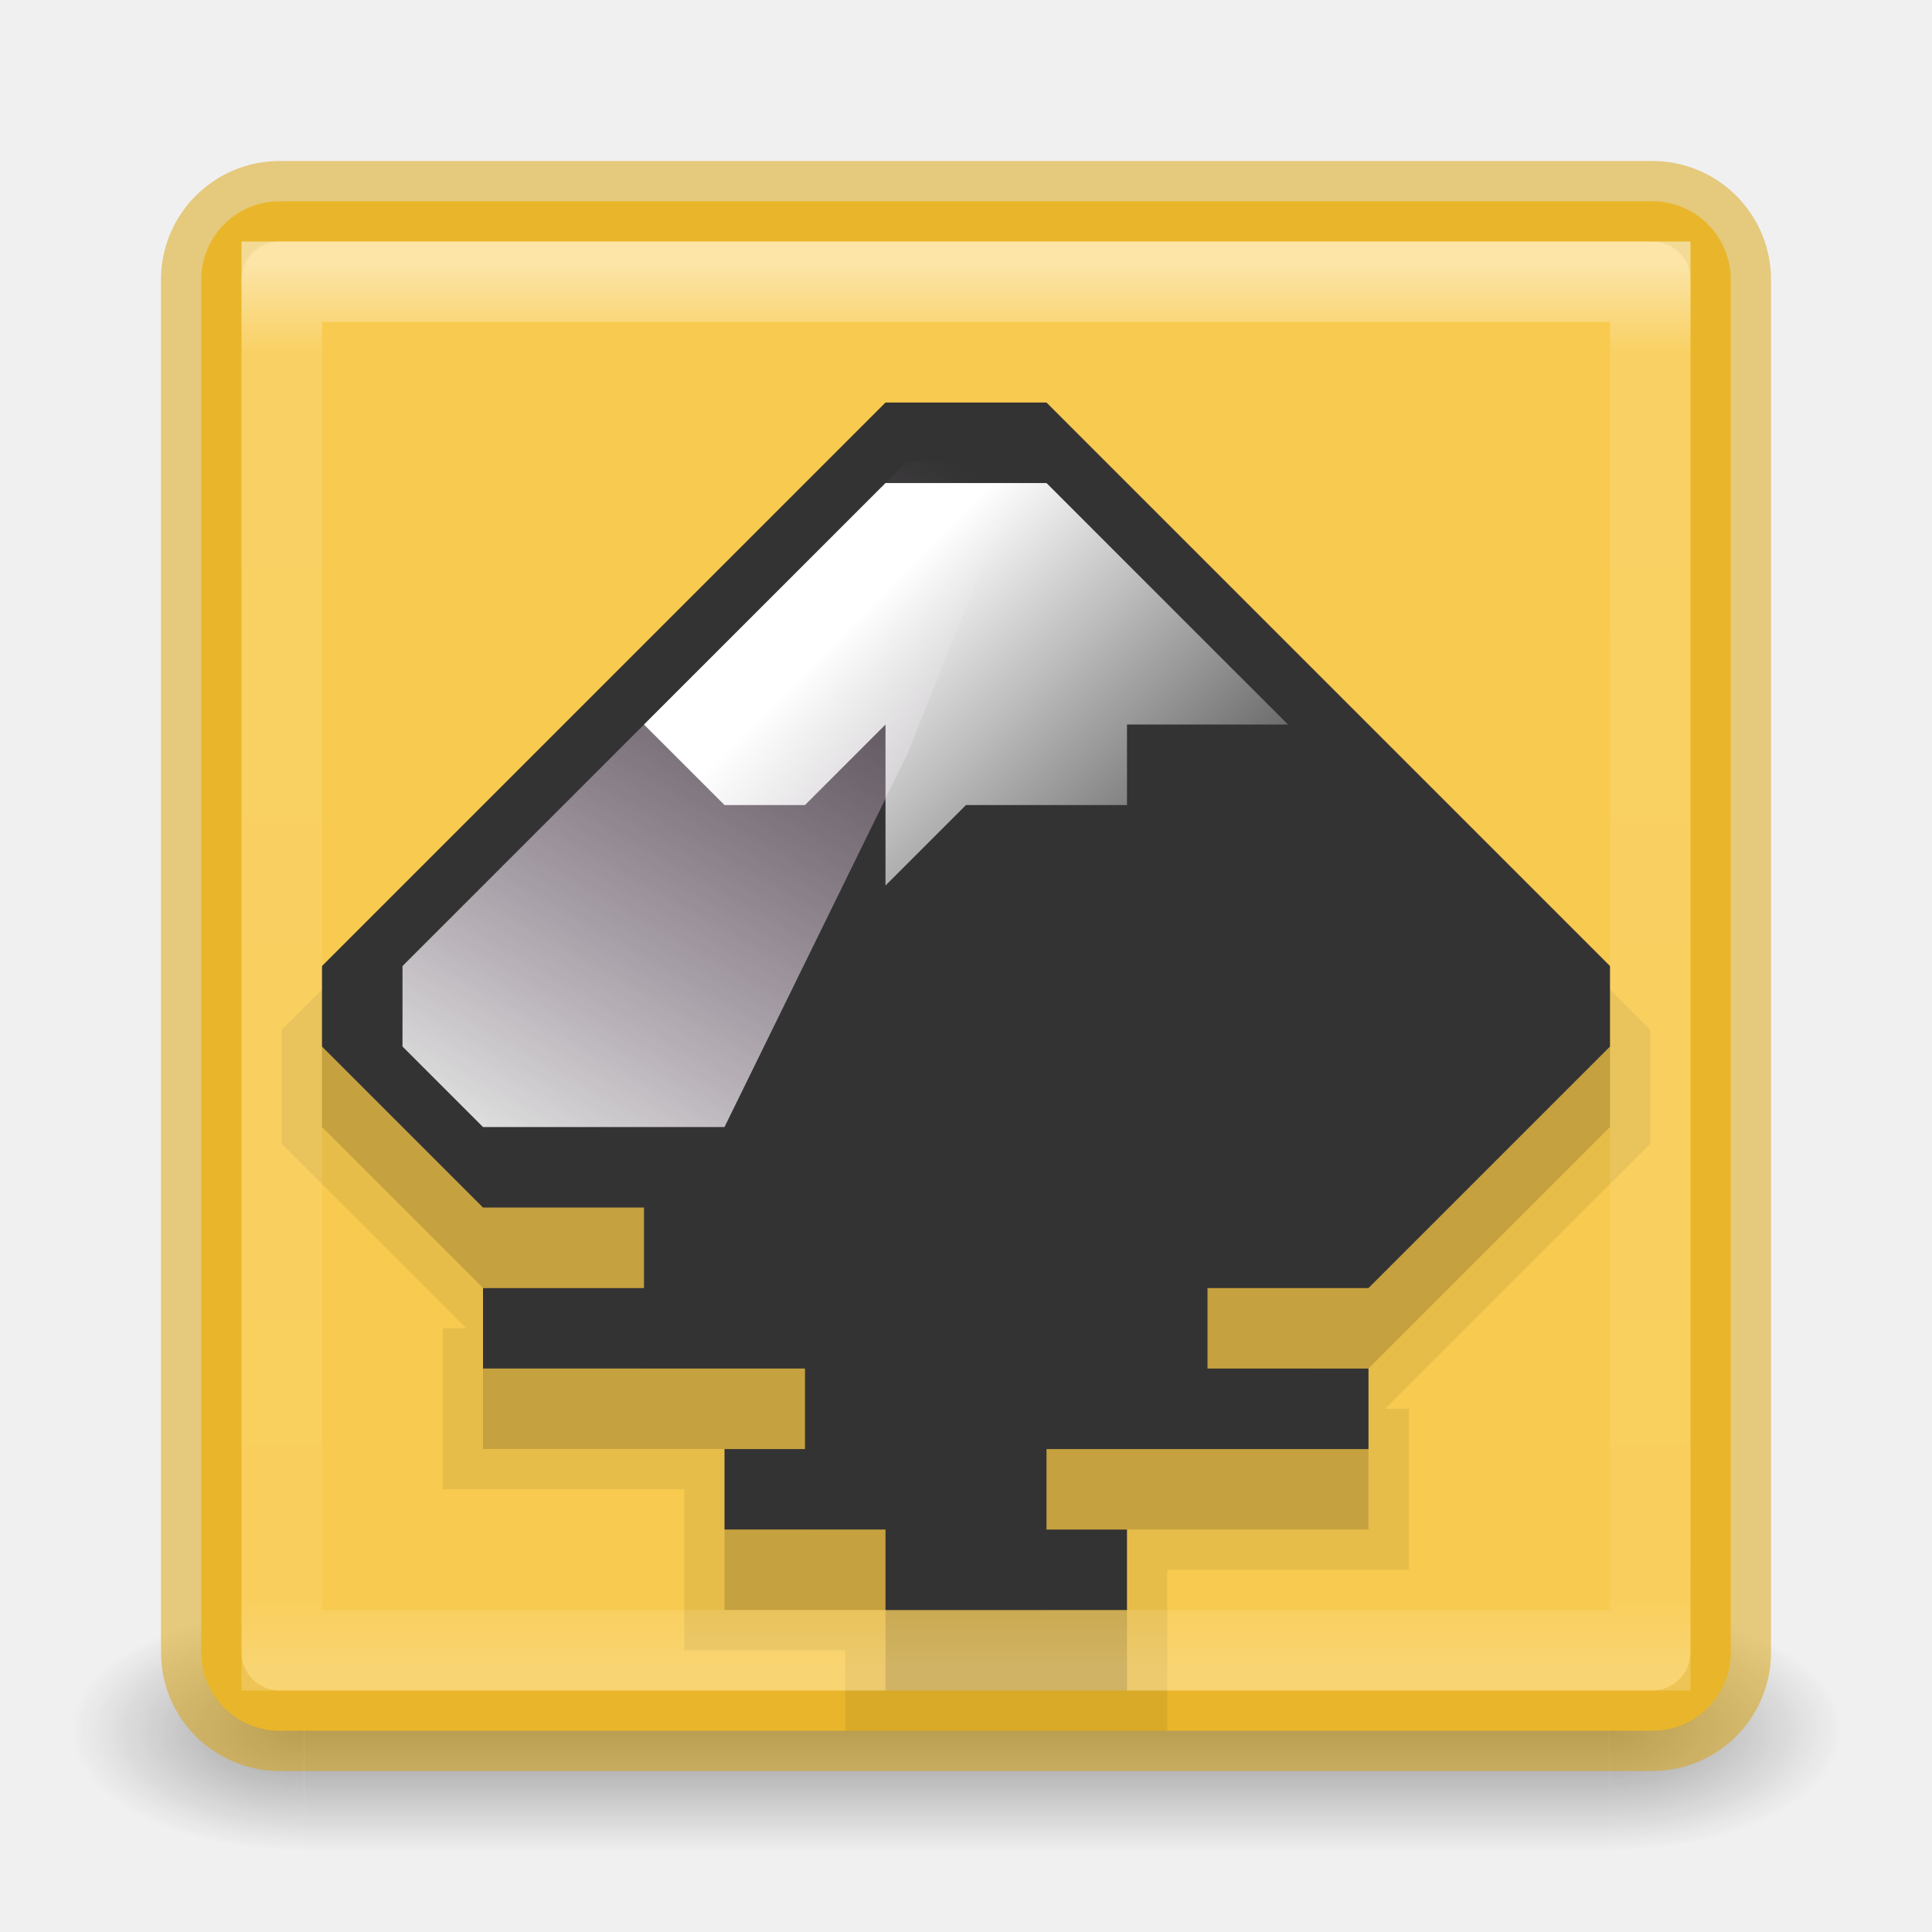
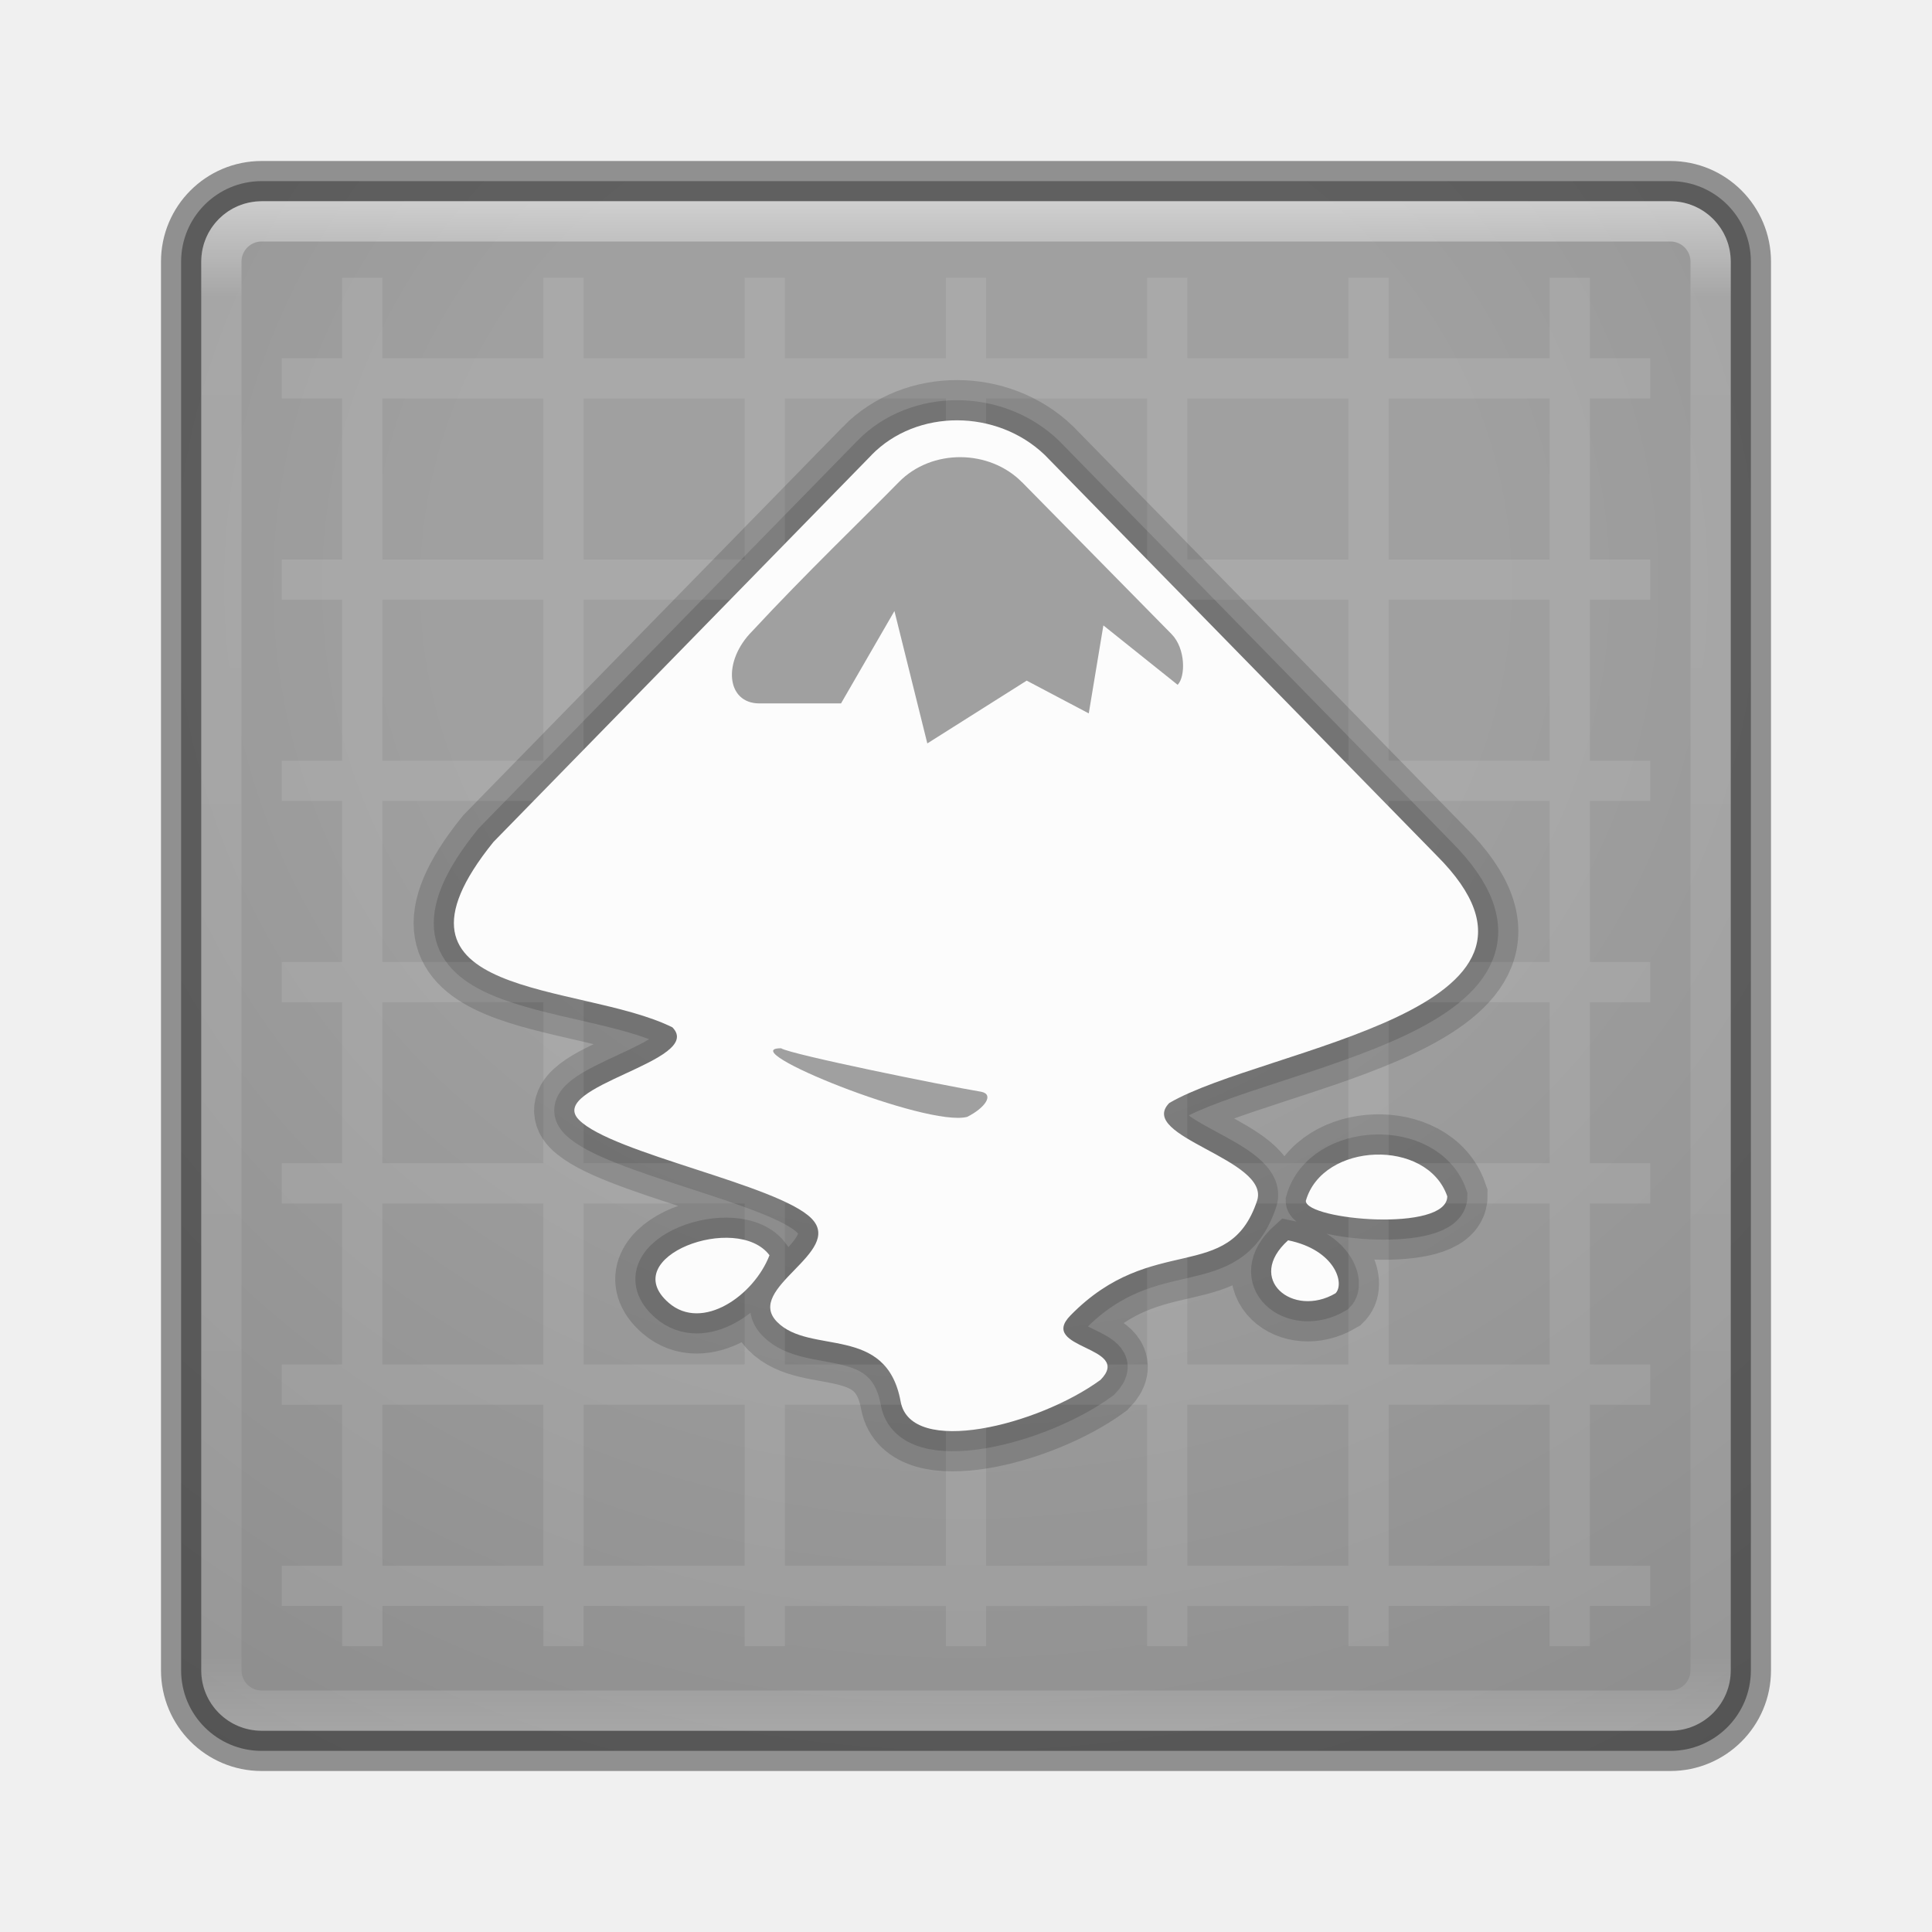
- <svg xmlns="http://www.w3.org/2000/svg" xmlns:xlink="http://www.w3.org/1999/xlink" id="svg4157" height="24" width="24" version="1.1">
-   <defs id="defs4159">
-     <linearGradient gradientTransform="matrix(1.018157,0,0,-1.019533,-0.2153044,32.48114)" gradientUnits="userSpaceOnUse" xlink:href="#linearGradient4097" id="linearGradient3223" y2="20.187" x2="12.913" y1="17.534" x1="12.913" />
-     <linearGradient id="linearGradient4097">
-       <stop offset="0" style="stop-color:#000000;stop-opacity:1" id="stop4099" />
-       <stop offset="1" style="stop-color:#000000;stop-opacity:0" id="stop4101" />
+ <svg xmlns="http://www.w3.org/2000/svg" id="svg5390" height="48" width="48" version="1.1">
+   <defs id="defs5392">
+     <radialGradient id="radialGradient3013" gradientUnits="userSpaceOnUse" cy="43.5" cx="4.993" gradientTransform="matrix(2.0038 0 0 1.4 27.988 -17.4)" r="2.5">
+       <stop id="stop2883" stop-color="#181818" offset="0" />
+       <stop id="stop2885" stop-color="#181818" stop-opacity="0" offset="1" />
+     </radialGradient>
+     <radialGradient id="radialGradient3015" gradientUnits="userSpaceOnUse" cy="43.5" cx="4.993" gradientTransform="matrix(2.0038 0 0 1.4 -20.012 -104.4)" r="2.5">
+       <stop id="stop2889" stop-color="#181818" offset="0" />
+       <stop id="stop2891" stop-color="#181818" stop-opacity="0" offset="1" />
+     </radialGradient>
+     <linearGradient id="linearGradient5388" y2="39.999" gradientUnits="userSpaceOnUse" x2="25.058" y1="47.028" x1="25.058">
+       <stop id="stop2895" stop-color="#181818" stop-opacity="0" offset="0" />
+       <stop id="stop2897" stop-color="#181818" offset=".5" />
+       <stop id="stop2899" stop-color="#181818" stop-opacity="0" offset="1" />
    </linearGradient>
-     <linearGradient gradientTransform="matrix(0.4594595,0,0,0.4594595,0.9742203,0.9717328)" gradientUnits="userSpaceOnUse" xlink:href="#linearGradient4095" id="linearGradient3233" y2="41.229" x2="24" y1="4.412" x1="24" />
-     <linearGradient id="linearGradient4095">
-       <stop offset="0" style="stop-color:#ffffff;stop-opacity:1" id="stop4097" />
-       <stop offset="0.177" style="stop-color:#ffffff;stop-opacity:0.235" id="stop4100" />
-       <stop offset="0.98" style="stop-color:#ffffff;stop-opacity:0.157" id="stop4102" />
-       <stop offset="1" style="stop-color:#ffffff;stop-opacity:0.392" id="stop4104" />
+     <linearGradient id="linearGradient3037" y2="43" gradientUnits="userSpaceOnUse" x2="24" gradientTransform="translate(3.7e-6,1)" y1="5" x1="24">
+       <stop id="stop3926-2-0" stop-color="#fff" offset="0" />
+       <stop id="stop3928-2-0" stop-color="#fff" stop-opacity=".235" offset=".063" />
+       <stop id="stop3930-6-1" stop-color="#fff" stop-opacity=".157" offset=".951" />
+       <stop id="stop3932-1-6" stop-color="#fff" stop-opacity=".392" offset="1" />
    </linearGradient>
-     <radialGradient gradientTransform="matrix(0,4.627013,-5.680493,0,68.96616,-38.74506)" gradientUnits="userSpaceOnUse" xlink:href="#linearGradient2867-449-88-871-390-598-476-591-434-148-57-177-8-3-3-6-4-8-8-8-5" id="radialGradient3215" fy="9.957" fx="6.2" r="12.672" cy="9.957" cx="6.73" />
-     <linearGradient id="linearGradient2867-449-88-871-390-598-476-591-434-148-57-177-8-3-3-6-4-8-8-8-5">
-       <stop offset="0" style="stop-color:#919caf;stop-opacity:1" id="stop3750-1-0-7-6-6-1-3-9-3" />
-       <stop offset="0.262" style="stop-color:#68758e;stop-opacity:1" id="stop3752-3-7-4-0-32-8-923-0-7" />
-       <stop offset="0.705" style="stop-color:#485a6c;stop-opacity:1" id="stop3754-1-8-5-2-7-6-7-1-9" />
-       <stop offset="1" style="stop-color:#444c5c;stop-opacity:1" id="stop3756-1-6-2-6-6-1-96-6-0" />
-     </linearGradient>
-     <radialGradient gradientTransform="matrix(2.003784,0,0,1.4,27.98813,-17.4)" gradientUnits="userSpaceOnUse" xlink:href="#linearGradient3688-166-749-9" id="radialGradient3082-6" fy="43.5" fx="4.993" r="2.5" cy="43.5" cx="4.993" />
-     <linearGradient id="linearGradient3688-166-749-9">
-       <stop offset="0" style="stop-color:#181818;stop-opacity:1" id="stop2883-2" />
-       <stop offset="1" style="stop-color:#181818;stop-opacity:0" id="stop2885-2" />
-     </linearGradient>
-     <radialGradient gradientTransform="matrix(2.003784,0,0,1.4,-20.01187,-104.4)" gradientUnits="userSpaceOnUse" xlink:href="#linearGradient3688-464-309-7-6" id="radialGradient3084-4" fy="43.5" fx="4.993" r="2.5" cy="43.5" cx="4.993" />
-     <linearGradient id="linearGradient3688-464-309-7-6">
-       <stop offset="0" style="stop-color:#181818;stop-opacity:1" id="stop2889-75" />
-       <stop offset="1" style="stop-color:#181818;stop-opacity:0" id="stop2891-4-9" />
-     </linearGradient>
-     <linearGradient gradientUnits="userSpaceOnUse" xlink:href="#linearGradient3702-501-757-1" id="linearGradient3086-8" y2="39.999" x2="25.058" y1="47.028" x1="25.058" />
-     <linearGradient id="linearGradient3702-501-757-1">
-       <stop offset="0" style="stop-color:#181818;stop-opacity:0" id="stop2895-2" />
-       <stop offset="0.5" style="stop-color:#181818;stop-opacity:1" id="stop2897-89" />
-       <stop offset="1" style="stop-color:#181818;stop-opacity:0" id="stop2899-36" />
-     </linearGradient>
-     <linearGradient x1="30.213" y1="21.417" x2="30.213" y2="25.361" id="linearGradient3143" xlink:href="#linearGradient4097" gradientUnits="userSpaceOnUse" gradientTransform="matrix(0.5605093,0,0,-0.561163,-1.450616,26.03415)" />
-     <linearGradient gradientTransform="matrix(0.5067568,0,0,0.5067568,33.39716,1.191659)" gradientUnits="userSpaceOnUse" xlink:href="#linearGradient3924-0" id="linearGradient3483" y2="41.679" x2="38.546" y1="6.374" x1="38.546" />
-     <linearGradient id="linearGradient3924-0">
-       <stop offset="0" style="stop-color:#ffffff;stop-opacity:1" id="stop3926-6" />
-       <stop offset="0.038" style="stop-color:#ffffff;stop-opacity:0.235" id="stop3928-3" />
-       <stop offset="0.962" style="stop-color:#ffffff;stop-opacity:0.157" id="stop3930-2" />
-       <stop offset="1" style="stop-color:#ffffff;stop-opacity:0.392" id="stop3932-62" />
-     </linearGradient>
-     <radialGradient gradientTransform="matrix(2.003784,0,0,1.4,27.98813,-17.4)" gradientUnits="userSpaceOnUse" xlink:href="#linearGradient3688-166-749-9" id="radialGradient3493" fy="43.5" fx="4.993" r="2.5" cy="43.5" cx="4.993" />
-     <radialGradient gradientTransform="matrix(2.003784,0,0,1.4,-20.01187,-104.4)" gradientUnits="userSpaceOnUse" xlink:href="#linearGradient3688-166-749-9" id="radialGradient3495" fy="43.5" fx="4.993" r="2.5" cy="43.5" cx="4.993" />
-     <linearGradient x1="24" y1="5" x2="24" y2="43" id="linearGradient5397" xlink:href="#linearGradient3924-64" gradientUnits="userSpaceOnUse" gradientTransform="matrix(0.4594595,0,0,0.4594595,-1.02703,0.9729767)" />
-     <linearGradient id="linearGradient3924-64">
-       <stop id="stop3926-3-6" style="stop-color:#ffffff;stop-opacity:1" offset="0" />
-       <stop id="stop3928-0" style="stop-color:#ffffff;stop-opacity:0.235" offset="0.063" />
-       <stop id="stop3930-3-59" style="stop-color:#ffffff;stop-opacity:0.157" offset="0.951" />
-       <stop id="stop3932-0" style="stop-color:#ffffff;stop-opacity:0.392" offset="1" />
-     </linearGradient>
-     <radialGradient gradientTransform="matrix(2.003784,0,0,1.4,27.98813,-17.4)" gradientUnits="userSpaceOnUse" xlink:href="#linearGradient3688-166-749-9" id="radialGradient3493-9" fy="43.5" fx="4.993" r="2.5" cy="43.5" cx="4.993" />
-     <radialGradient gradientTransform="matrix(2.003784,0,0,1.4,-20.01187,-104.4)" gradientUnits="userSpaceOnUse" xlink:href="#linearGradient3688-166-749-9" id="radialGradient3495-3" fy="43.5" fx="4.993" r="2.5" cy="43.5" cx="4.993" />
-     <linearGradient id="linearGradient8713">
-       <stop style="stop-color:#dcdcdc;stop-opacity:1" offset="0" id="stop8715" />
-       <stop style="stop-color:#be96be;stop-opacity:0;" offset="1" id="stop8717" />
-     </linearGradient>
-     <linearGradient id="WhiteTransparent-3" gradientUnits="userSpaceOnUse">
-       <stop id="stop7606-1" style="stop-color:#ffffff;stop-opacity:1" offset="0" />
-       <stop id="stop7608-8" style="stop-color:#ffffff;stop-opacity:0" offset="1" />
-     </linearGradient>
-     <linearGradient gradientTransform="matrix(0.6756757,0,0,0.6756757,-42.21622,-3.216206)" gradientUnits="userSpaceOnUse" xlink:href="#linearGradient3924-0" id="linearGradient3483-6" y2="41.679" x2="38.546" y1="6.374" x1="38.546" />
-     <radialGradient gradientTransform="matrix(2.003784,0,0,1.4,27.98813,-17.4)" gradientUnits="userSpaceOnUse" xlink:href="#linearGradient3688-166-749-9" id="radialGradient3082-6-4" fy="43.5" fx="4.993" r="2.5" cy="43.5" cx="4.993" />
-     <radialGradient gradientTransform="matrix(2.003784,0,0,1.4,-20.01187,-104.4)" gradientUnits="userSpaceOnUse" xlink:href="#linearGradient3688-166-749-9" id="radialGradient3084-4-5" fy="43.5" fx="4.993" r="2.5" cy="43.5" cx="4.993" />
-     <linearGradient y2="43" x2="24" y1="5" x1="24" gradientTransform="matrix(0.4594595,0,0,0.4594595,0.9729699,0.9729971)" gradientUnits="userSpaceOnUse" id="linearGradient4327" xlink:href="#linearGradient3924-64" />
-     <linearGradient xlink:href="#linearGradient8713" id="linearGradient10806" gradientUnits="userSpaceOnUse" gradientTransform="matrix(0.3825914,0,0,0.3825914,79.14966,113.6624)" x1="-43.523" y1="35.355" x2="-30.599" y2="12.637" />
-     <linearGradient xlink:href="#WhiteTransparent-3" id="linearGradient10808" gradientUnits="userSpaceOnUse" gradientTransform="matrix(0.1550477,0,0,0.1550477,58.09827,116.7983)" x1="60" y1="20" x2="90" y2="50" />
-     <linearGradient xlink:href="#linearGradient3702-501-757-1" id="linearGradient8196" gradientUnits="userSpaceOnUse" x1="25.058" y1="47.028" x2="25.058" y2="39.999" />
+     <radialGradient id="radialGradient3045" gradientUnits="userSpaceOnUse" cy="8.45" cx="11.546" gradientTransform="matrix(1.9428e-8,2.337,-2.4723,-4.3056e-8,44.89,-11.435)" r="20">
+       <stop id="stop3750-6-3-7-0-5-3-5-7" stop-color="#a0a0a0" offset="0" />
+       <stop id="stop3752-3-7-7-6-4-4-3-4" stop-color="#a0a0a0" offset=".262" />
+       <stop id="stop3754-1-7-4-6-36-7-7-2-4" stop-color="#8e8e8e" offset=".705" />
+       <stop id="stop3756-7-5-7-1-4-3-1-7" stop-color="#666" offset="1" />
+     </radialGradient>
  </defs>
-   <g transform="matrix(0.5789476,0,0,0.4285713,-2.01074,2.852277)" id="g3712-8-9" style="opacity:0.4">
-     <rect width="5" height="7" x="38" y="40" id="rect2801-6-8" style="fill:url(#radialGradient3082-6-4);fill-opacity:1;stroke:none" />
-     <rect width="5" height="7" x="-10" y="-47" transform="scale(-1,-1)" id="rect3696-20-1" style="fill:url(#radialGradient3084-4-5);fill-opacity:1;stroke:none" />
-     <rect width="28" height="7" x="10" y="40" id="rect3700-5-3" style="fill:url(#linearGradient8196);fill-opacity:1;stroke:none" />
-   </g>
-   <rect style="color:#000000;display:inline;overflow:visible;visibility:visible;opacity:1;fill:#f8ca4f;fill-opacity:1;fill-rule:nonzero;stroke:#daa109;stroke-width:1;stroke-linejoin:bevel;stroke-miterlimit:4;stroke-dasharray:none;stroke-opacity:0.502;marker:none;enable-background:accumulate" id="rect4566-3" y="2.5" x="2.5" ry="0.974" rx="0.974" height="19" width="19" />
-   <path style="opacity:0.15;fill:#000000;fill-opacity:1" d="m 4,13 0,1 2,2 2,0 0,1 -2,0 0,1 4,10e-6 0,1 -1,0 0,1 2,10e-6 0,1 3,0 0,-1 -1,0 0,-1 4,-10e-6 0,-1 -2,0 0,-1 2,-10e-6 2.273,-2.273 0.727,-0.727 0,-1 -7,-7 -2,0 z" id="path11293" />
-   <path id="path11306" d="m 4,13 0,1 2,2 2,0 0,1 -2,0 0,1 4,10e-6 0,1 -1,0 0,1 2,10e-6 0,1 3,0 0,-1 -1,0 0,-1 4,-10e-6 0,-1 -2,0 0,-1 2,-10e-6 2.273,-2.273 0.727,-0.727 0,-1 -7,-7 -2,0 z" style="opacity:0.07;fill:#000000;fill-opacity:1;stroke:#000000;stroke-opacity:1" />
-   <rect width="17" height="17" x="3.5" y="3.5" id="rect4325" style="opacity:0.5;fill:none;stroke:url(#linearGradient4327);stroke-width:1;stroke-linecap:round;stroke-linejoin:miter;stroke-miterlimit:4;stroke-dasharray:none;stroke-dashoffset:0;stroke-opacity:1" />
-   <g id="g11263" transform="translate(-56,-112.9946)">
-     <path style="fill:#333333;fill-opacity:1" d="m 60,124.995 0,1 2,2 2,0 0,1 -2,0 0,1 4,1e-5 0,1 -1,0 0,1 2,1e-5 0,1 3,0 0,-1 -1,0 0,-1 4,-1e-5 0,-1 -2,0 0,-1 2,-1e-5 2.273,-2.273 0.727,-0.727 0,-1 -7,-7 -2,0 z" id="path10792" />
-     <path style="opacity:1;fill:url(#linearGradient10806);fill-opacity:1;stroke:none" id="path10794" d="m 61,124.995 0,1 1,1 3,0 2.273,-4.636 1.455,-3.636 -1.455,0 z" />
-     <path style="fill:url(#linearGradient10808)" id="path10796" d="m 72,121.995 -2,0 0,1 -2,0 -1,1 0,-2 -1,1 -1,0 -1,-1 3,-3 2,0 z" />
+   <g id="g4173" transform="translate(0,-1)">
+     <rect x="4.5" y="5.5" width="39" height="39" ry="2" rx="2" style="color:#000000;fill:url(#radialGradient3045)" id="rect4179" />
+     <g id="g3829" style="opacity:0.15;fill:#a0a0a0;stroke:#000000">
+       <path d="m 21.653,12.306 -9.394,9.613 c -3.174,3.93 2.16,3.473 4.447,4.605 0.82,0.838 -3.144,1.457 -2.324,2.296 0.82,0.838 4.96,1.615 5.781,2.454 0.82,0.838 -1.679,1.728 -0.859,2.566 0.82,0.838 2.717,0.044 3.072,1.98 0.253,1.383 3.419,0.594 4.967,-0.538 0.82,-0.839 -1.569,-0.76 -0.749,-1.599 2.04,-2.086 3.939,-0.758 4.637,-2.848 0.345,-1.033 -3.003,-1.592 -2.181,-2.431 2.36,-1.378 10.517,-2.275 6.646,-6.146 l -9.737,-9.953 c -1.191,-1.143 -3.178,-1.156 -4.307,0 z m 10.79,18.529 c 0,0.477 3.514,0.789 3.514,-0.113 -0.501,-1.449 -3.098,-1.351 -3.514,0.113 z m -15.828,2.534 c 0.832,0.72 2.117,-0.179 2.503,-1.183 -0.806,-1.071 -3.824,0.038 -2.503,1.183 z m 15.388,-1.554 c -1.073,0.962 0.12,1.938 1.177,1.317 0.236,-0.239 -0.006,-1.078 -1.177,-1.317 z" id="path3831" />
+       <path d="m 19.405,27.044 c 0.251,0.156 4.048,0.927 4.976,1.081 0.322,0.068 0.094,0.399 -0.35,0.623 -1,0.266 -5.85,-1.704 -4.626,-1.704 z" id="path3833" />
+       <path d="m 25.392,12.98 3.716,3.775 c 0.352,0.36 0.348,1.058 0.15,1.259 l -1.845,-1.476 -0.363,2.186 -1.542,-0.814 -2.469,1.56 -0.817,-3.289 -1.327,2.295 -2.028,0 c -0.827,0 -0.924,-1.049 -0.173,-1.8 1.312,-1.416 2.817,-2.859 3.635,-3.696 0.822,-0.841 2.255,-0.817 3.061,0 z" id="path3835" />
+     </g>
+     <rect x="4.5" y="5.5" width="39" height="39" ry="2" rx="2" style="color:#000000;opacity:0.4;fill:none;stroke:#000000;stroke-linecap:round;stroke-linejoin:round" id="rect5505-21-69-0" />
+     <path d="m 8.5,7.9 0,2 -1.5,0 0,1 1.5,0 0,4 -1.5,0 0,1 1.5,0 0,4 -1.5,0 0,1 1.5,0 0,4 -1.5,0 0,1 1.5,0 0,4 -1.5,0 0,1 1.5,0 0,4 -1.5,0 0,1 1.5,0 0,4 -1.5,0 0,1 1.5,0 0,1 1,0 0,-1 4,0 0,1 1,0 0,-1 4,0 0,1 1,0 0,-1 4,0 0,1 1,0 0,-1 4,0 0,1 1,0 0,-1 4,0 0,1 1,0 0,-1 4,0 0,1 1,0 0,-1 1.5,0 0,-1 -1.5,0 0,-4 1.5,0 0,-1 -1.5,0 0,-4 1.5,0 0,-1 -1.5,0 0,-4 1.5,0 0,-1 -1.5,0 0,-4 1.5,0 0,-1 -1.5,0 0,-4 1.5,0 0,-1 -1.5,0 0,-4 1.5,0 0,-1 -1.5,0 0,-2 -1,0 0,2 -4,0 0,-2 -1,0 0,2 -4,0 0,-2 -1,0 0,2 -4,0 0,-2 -1,0 0,2 -4,0 0,-2 -1,0 0,2 -4,0 0,-2 -1,0 0,2 -4,0 0,-2 -1,0 z m 1,3 4,0 0,4 -4,0 0,-4 z m 5,0 4,0 0,4 -4,0 0,-4 z m 5,0 4,0 0,4 -4,0 0,-4 z m 5,0 4,0 0,4 -4,0 0,-4 z m 5,0 4,0 0,4 -4,0 0,-4 z m 5,0 4,0 0,4 -4,0 0,-4 z m -25,5 4,0 0,4 -4,0 0,-4 z m 5,0 4,0 0,4 -4,0 0,-4 z m 5,0 4,0 0,4 -4,0 0,-4 z m 5,0 4,0 0,4 -4,0 0,-4 z m 5,0 4,0 0,4 -4,0 0,-4 z m 5,0 4,0 0,4 -4,0 0,-4 z m -25,5 4,0 0,4 -4,0 0,-4 z m 5,0 4,0 0,4 -4,0 0,-4 z m 5,0 4,0 0,4 -4,0 0,-4 z m 5,0 4,0 0,4 -4,0 0,-4 z m 5,0 4,0 0,4 -4,0 0,-4 z m 5,0 4,0 0,4 -4,0 0,-4 z m -25,5 4,0 0,4 -4,0 0,-4 z m 5,0 4,0 0,4 -4,0 0,-4 z m 5,0 4,0 0,4 -4,0 0,-4 z m 5,0 4,0 0,4 -4,0 0,-4 z m 5,0 4,0 0,4 -4,0 0,-4 z m 5,0 4,0 0,4 -4,0 0,-4 z m -25,5 4,0 0,4 -4,0 0,-4 z m 5,0 4,0 0,4 -4,0 0,-4 z m 5,0 4,0 0,4 -4,0 0,-4 z m 5,0 4,0 0,4 -4,0 0,-4 z m 5,0 4,0 0,4 -4,0 0,-4 z m 5,0 4,0 0,4 -4,0 0,-4 z m -25,5 4,0 0,4 -4,0 0,-4 z m 5,0 4,0 0,4 -4,0 0,-4 z m 5,0 4,0 0,4 -4,0 0,-4 z m 5,0 4,0 0,4 -4,0 0,-4 z m 5,0 4,0 0,4 -4,0 0,-4 z m 5,0 4,0 0,4 -4,0 0,-4 z" style="color:#000000;opacity:0.1;fill:#ffffff" id="rect3132" />
+     <g id="g4179" style="opacity:0.15;fill:#a0a0a0;stroke:#000000;stroke-width:2">
+       <path d="m 21.653,12.306 -9.394,9.613 c -3.174,3.93 2.16,3.473 4.447,4.605 0.82,0.838 -3.144,1.457 -2.324,2.296 0.82,0.838 4.96,1.615 5.781,2.454 0.82,0.838 -1.679,1.728 -0.859,2.566 0.82,0.838 2.717,0.044 3.072,1.98 0.253,1.383 3.419,0.594 4.967,-0.538 0.82,-0.839 -1.569,-0.76 -0.749,-1.599 2.04,-2.086 3.939,-0.758 4.637,-2.848 0.345,-1.033 -3.003,-1.592 -2.181,-2.431 2.36,-1.378 10.517,-2.275 6.646,-6.146 l -9.737,-9.953 c -1.191,-1.143 -3.178,-1.156 -4.307,0 z m 10.79,18.529 c 0,0.477 3.514,0.789 3.514,-0.113 -0.501,-1.449 -3.098,-1.351 -3.514,0.113 z m -15.828,2.534 c 0.832,0.72 2.117,-0.179 2.503,-1.183 -0.806,-1.071 -3.824,0.038 -2.503,1.183 z m 15.388,-1.554 c -1.073,0.962 0.12,1.938 1.177,1.317 0.236,-0.239 -0.006,-1.078 -1.177,-1.317 z" id="path4181" />
+       <path d="m 19.405,27.044 c 0.251,0.156 4.048,0.927 4.976,1.081 0.322,0.068 0.094,0.399 -0.35,0.623 -1,0.266 -5.85,-1.704 -4.626,-1.704 z" id="path4183" />
+       <path d="m 25.392,12.98 3.716,3.775 c 0.352,0.36 0.348,1.058 0.15,1.259 l -1.845,-1.476 -0.363,2.186 -1.542,-0.814 -2.469,1.56 -0.817,-3.289 -1.327,2.295 -2.028,0 c -0.827,0 -0.924,-1.049 -0.173,-1.8 1.312,-1.416 2.817,-2.859 3.635,-3.696 0.822,-0.841 2.255,-0.817 3.061,0 z" id="path4185" />
+     </g>
+     <rect x="5.5" y="6.5" width="37" height="37" ry="1" rx="1" id="rect6741-1" style="opacity:0.5;fill:none;stroke:url(#linearGradient3037);stroke-linecap:round;stroke-linejoin:round" />
+     <g id="g3824">
+       <path d="m 21.653,12.306 -9.394,9.613 c -3.174,3.93 2.16,3.473 4.447,4.605 0.82,0.838 -3.144,1.457 -2.324,2.296 0.82,0.838 4.96,1.615 5.781,2.454 0.82,0.838 -1.679,1.728 -0.859,2.566 0.82,0.838 2.717,0.044 3.072,1.98 0.253,1.383 3.419,0.594 4.967,-0.538 0.82,-0.839 -1.569,-0.76 -0.749,-1.599 2.04,-2.086 3.939,-0.758 4.637,-2.848 0.345,-1.033 -3.003,-1.592 -2.181,-2.431 2.36,-1.378 10.517,-2.275 6.646,-6.146 l -9.737,-9.953 c -1.191,-1.143 -3.178,-1.156 -4.307,0 z m 10.79,18.529 c 0,0.477 3.514,0.789 3.514,-0.113 -0.501,-1.449 -3.098,-1.351 -3.514,0.113 z m -15.828,2.534 c 0.832,0.72 2.117,-0.179 2.503,-1.183 -0.806,-1.071 -3.824,0.038 -2.503,1.183 z m 15.388,-1.554 c -1.073,0.962 0.12,1.938 1.177,1.317 0.236,-0.239 -0.006,-1.078 -1.177,-1.317 z" id="path5" style="fill:#fcfcfc" />
+       <path d="m 19.405,27.044 c 0.251,0.156 4.048,0.927 4.976,1.081 0.322,0.068 0.094,0.399 -0.35,0.623 -1,0.266 -5.85,-1.704 -4.626,-1.704 z" id="path7" style="fill:#a0a0a0" />
+       <path d="m 25.392,12.98 3.716,3.775 c 0.352,0.36 0.348,1.058 0.15,1.259 l -1.845,-1.476 -0.363,2.186 -1.542,-0.814 -2.469,1.56 -0.817,-3.289 -1.327,2.295 -2.028,0 c -0.827,0 -0.924,-1.049 -0.173,-1.8 1.312,-1.416 2.817,-2.859 3.635,-3.696 0.822,-0.841 2.255,-0.817 3.061,0 z" id="path9" style="fill:#a0a0a0" />
+     </g>
  </g>
</svg>
